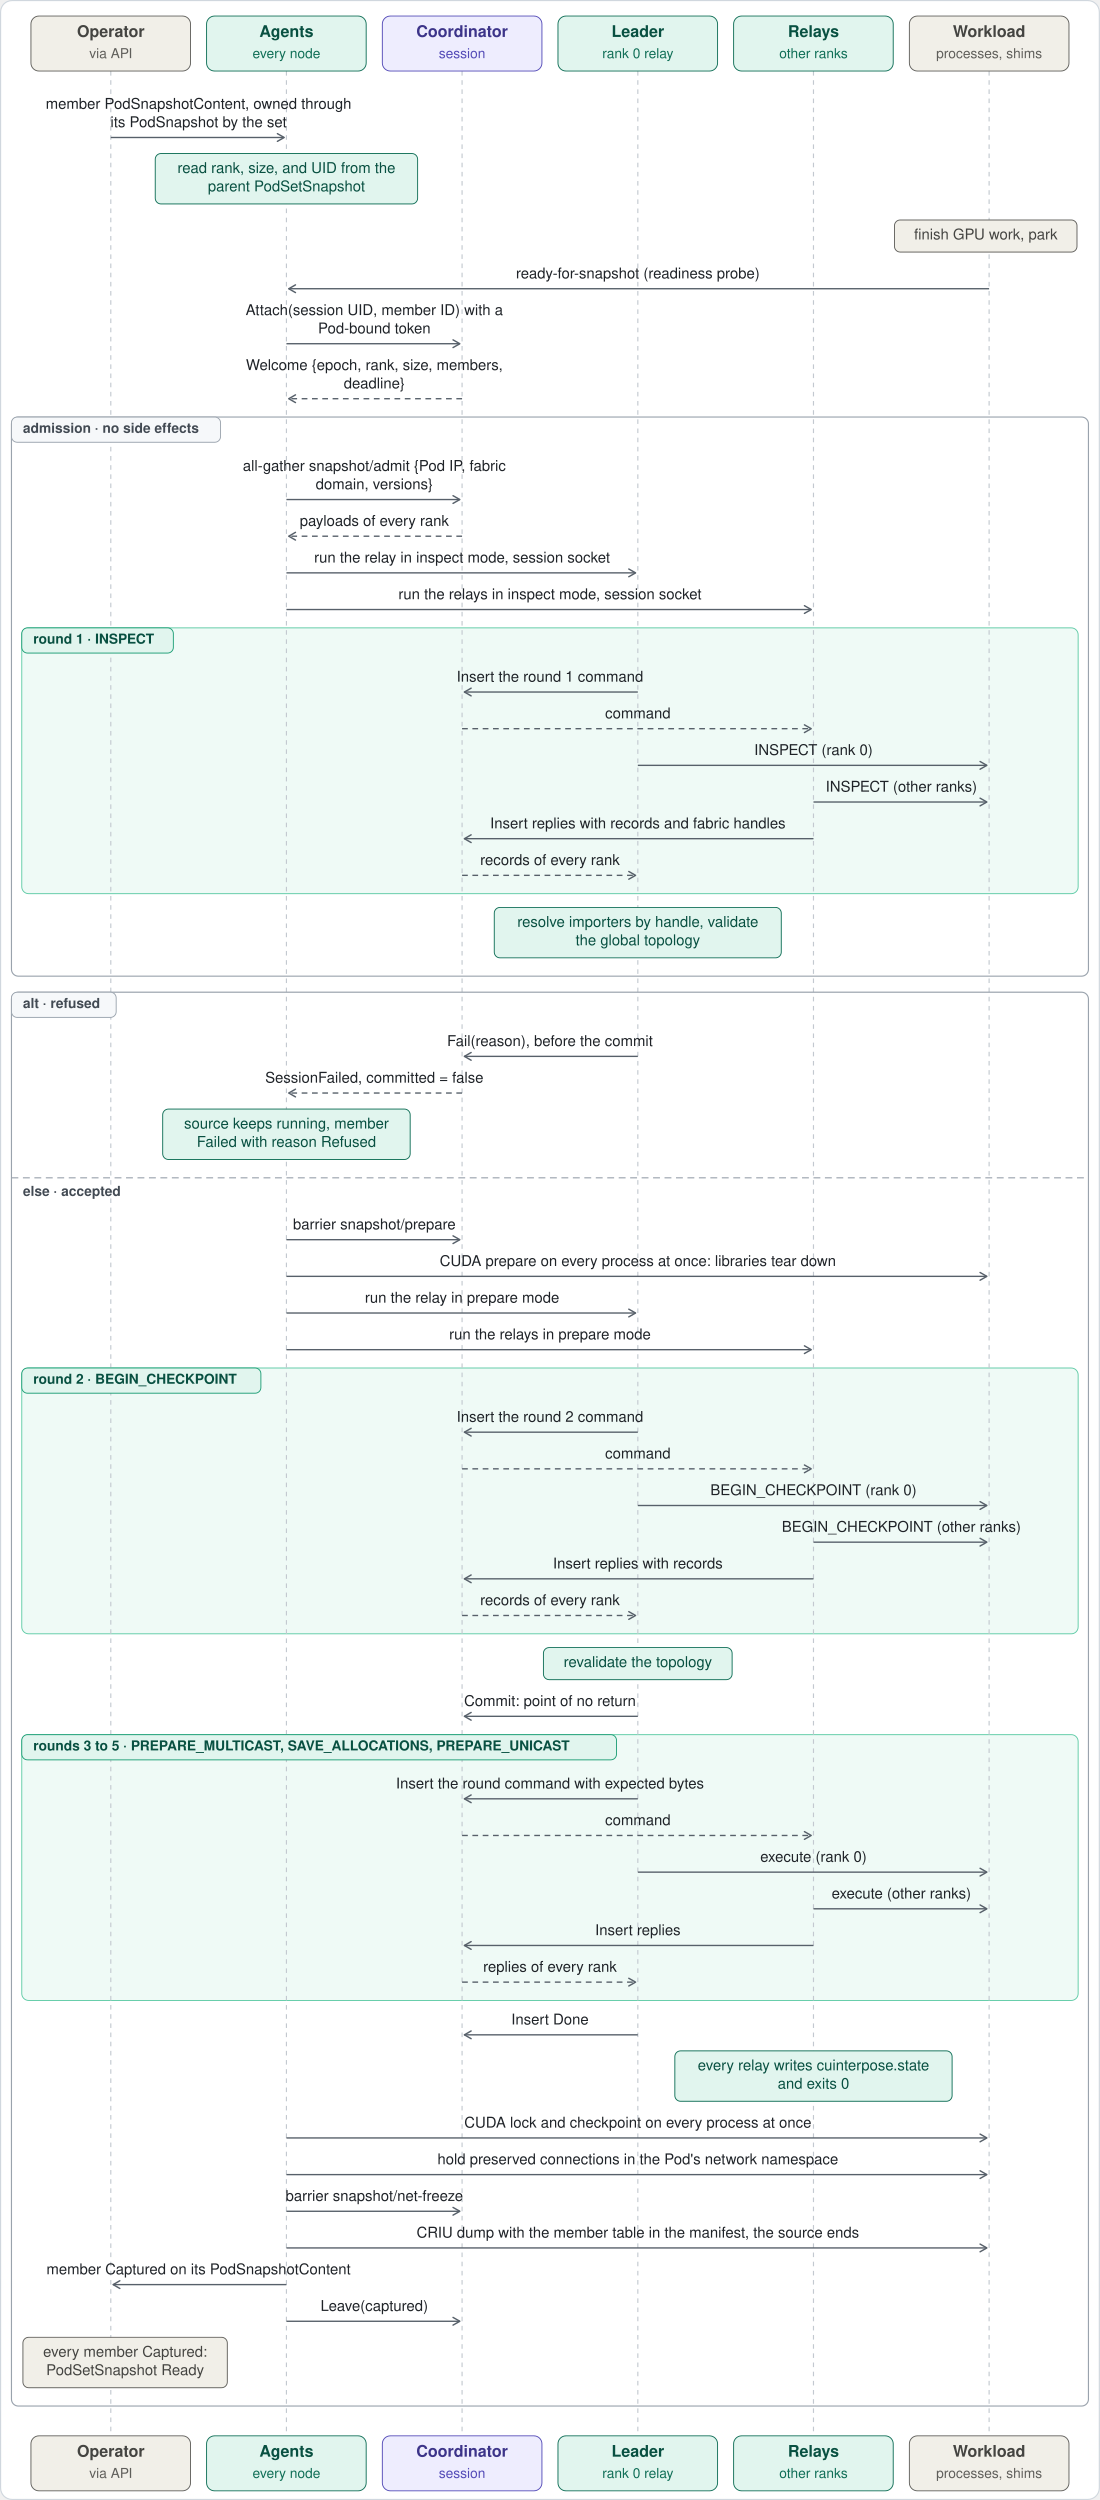
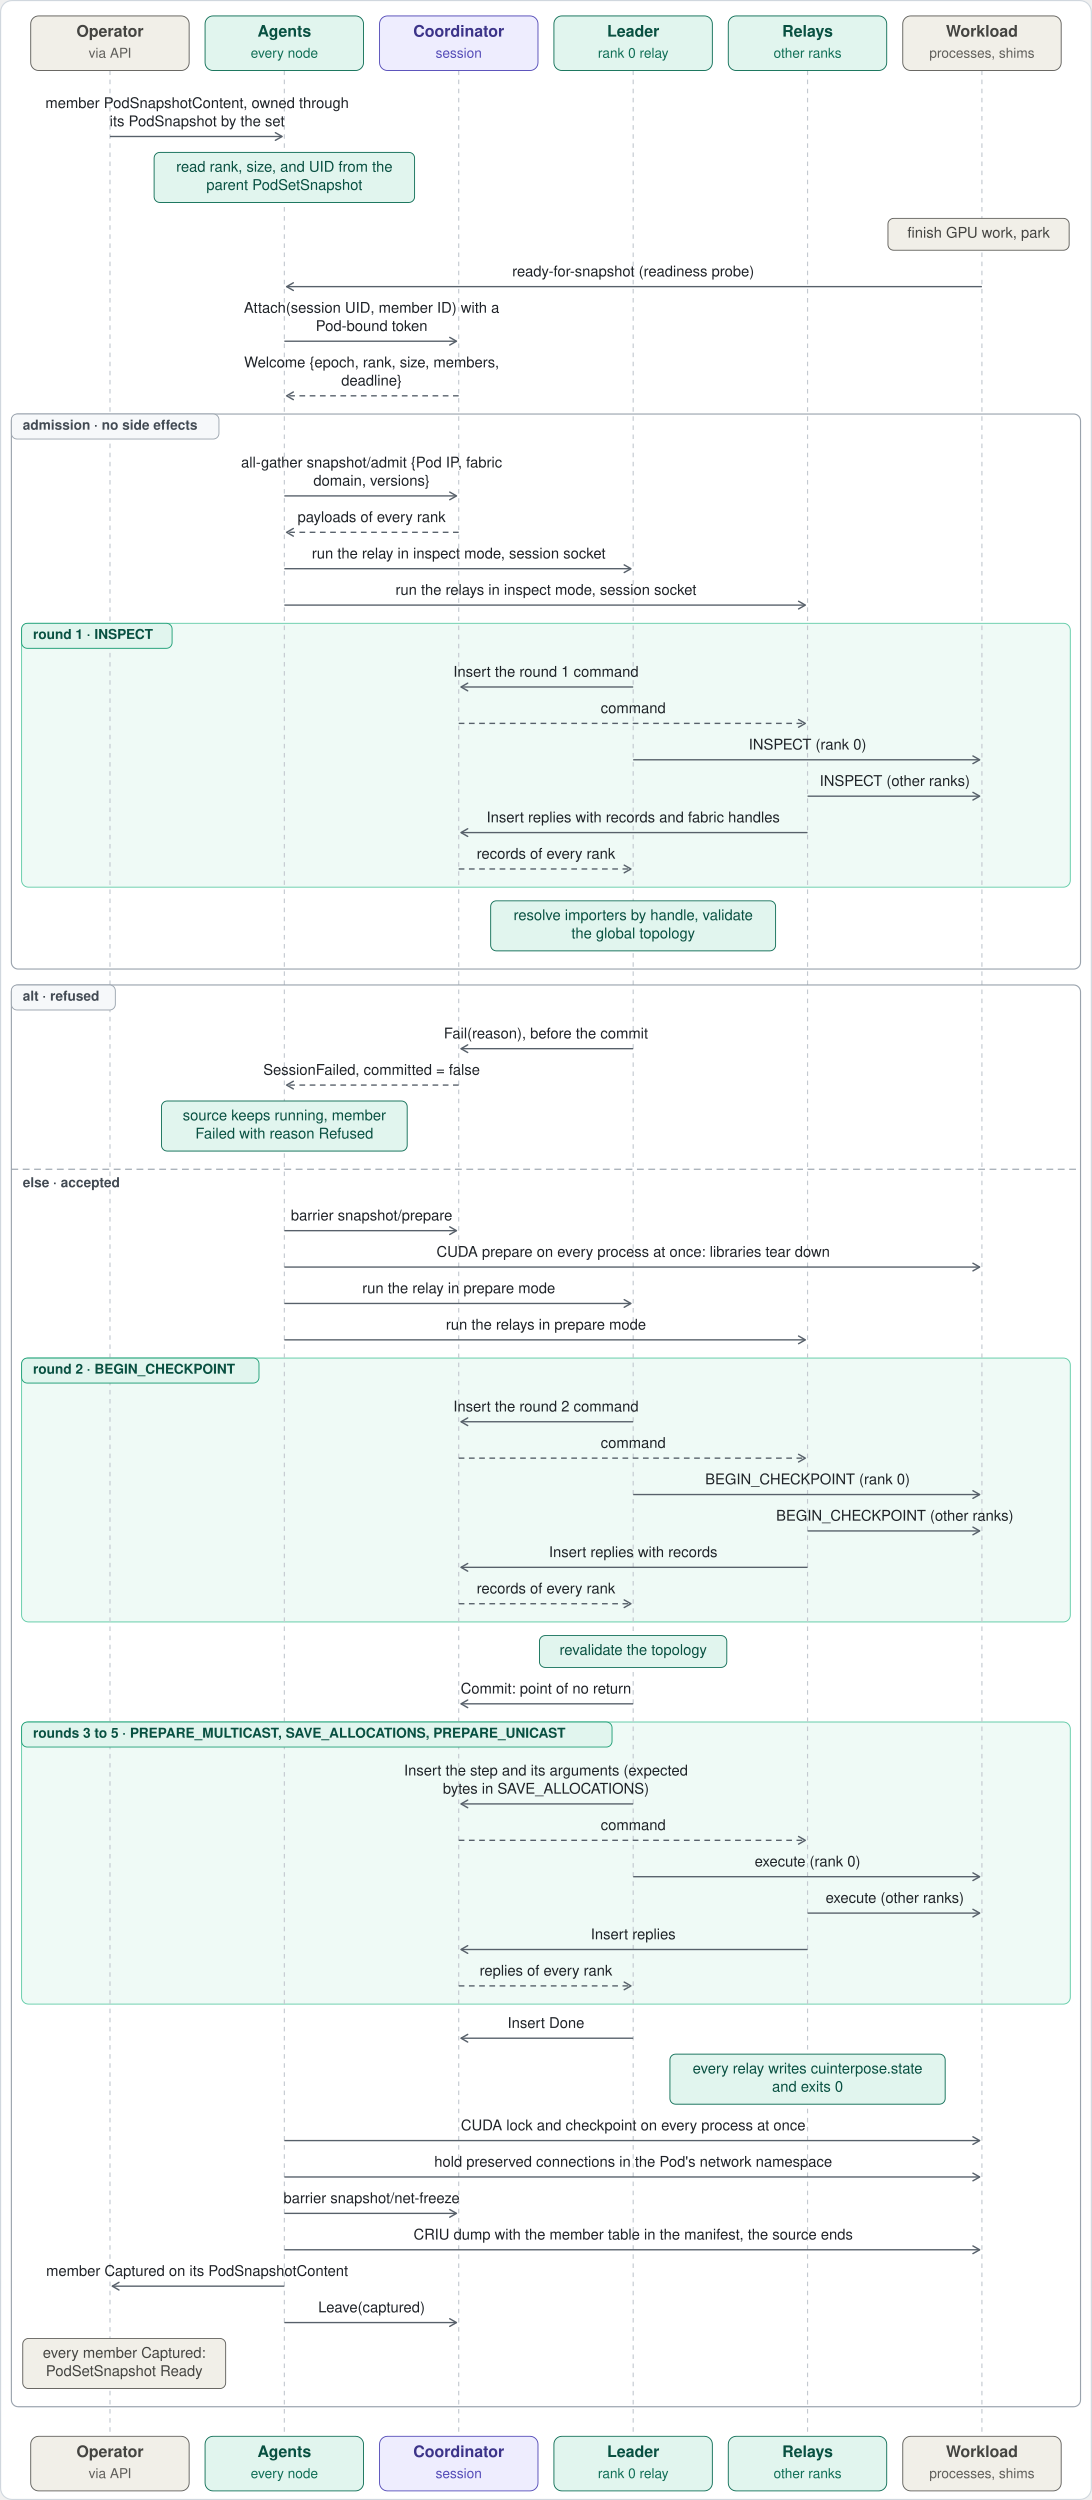
- <svg xmlns="http://www.w3.org/2000/svg" width="960" height="2182" viewBox="0 0 960 2182" role="img" aria-labelledby="title desc">
+ <svg xmlns="http://www.w3.org/2000/svg" width="960" height="2198" viewBox="0 0 960 2198" role="img" aria-labelledby="title desc">
  <style>
text{font-family:Helvetica,Arial,"Liberation Sans",sans-serif}
.bg{fill:#ffffff;stroke:#d0d7de}
.tx{fill:#1f2328}.tm{fill:#59636e}
.life{stroke:#c3c9d0}.arw{stroke:#57606a}.arwp{stroke:#7F77DD}
.ahp{stroke:#57606a;fill:none}.ahpp{stroke:#7F77DD;fill:none}
.frm{stroke:#9aa3ad;fill:none}.tag{fill:#f6f8fa;stroke:#9aa3ad}.tagt{fill:#424a53}
.note{fill:#f6f8fa;stroke:#c3c9d0}.notet{fill:#424a53}
.rnd{fill:#E1F5EE;fill-opacity:.55;stroke:#5DCAA5}.rndtag{fill:#E1F5EE;stroke:#1D9E75}.rndt{fill:#085041}
.cont{fill:none;stroke:#9aa3ad}.neutral{fill:#f6f8fa;stroke:#9aa3ad}
.k-p{fill:#EEEDFE;stroke:#534AB7}.k-p-t{fill:#3C3489}.k-p-s{fill:#534AB7}
.k-t{fill:#E1F5EE;stroke:#0F6E56}.k-t-t{fill:#085041}.k-t-s{fill:#0F6E56}
.k-g{fill:#F1EFE8;stroke:#5F5E5A}.k-g-t{fill:#444441}.k-g-s{fill:#5F5E5A}
.k-a{fill:#FAEEDA;stroke:#854F0B}.k-a-t{fill:#633806}.k-a-s{fill:#854F0B}
.k-r{fill:#FCEBEB;stroke:#A32D2D}.k-r-t{fill:#791F1F}.k-r-s{fill:#A32D2D}
.dot{fill:#1f2328}
@media (prefers-color-scheme: dark){
.bg{fill:#0d1117;stroke:#30363d}
.tx{fill:#e6edf3}.tm{fill:#9198a1}
.life{stroke:#3d444d}.arw{stroke:#9198a1}.ahp{stroke:#9198a1}
.frm{stroke:#57606a}.tag{fill:#151b23;stroke:#57606a}.tagt{fill:#d1d7e0}
.note{fill:#151b23;stroke:#3d444d}.notet{fill:#d1d7e0}
.rnd{fill:#085041;fill-opacity:.35;stroke:#1D9E75}.rndtag{fill:#085041;stroke:#5DCAA5}.rndt{fill:#E1F5EE}
.cont{stroke:#57606a}.neutral{fill:#151b23;stroke:#57606a}
.k-p{fill:#3C3489;stroke:#AFA9EC}.k-p-t{fill:#EEEDFE}.k-p-s{fill:#CECBF6}
.k-t{fill:#085041;stroke:#5DCAA5}.k-t-t{fill:#E1F5EE}.k-t-s{fill:#9FE1CB}
.k-g{fill:#444441;stroke:#B4B2A9}.k-g-t{fill:#F1EFE8}.k-g-s{fill:#D3D1C7}
.k-a{fill:#633806;stroke:#EF9F27}.k-a-t{fill:#FAEEDA}.k-a-s{fill:#FAC775}
.k-r{fill:#791F1F;stroke:#F09595}.k-r-t{fill:#FCEBEB}.k-r-s{fill:#F7C1C1}
.dot{fill:#e6edf3}
}
</style>
  <defs>
    <marker id="ah" viewBox="0 0 10 10" refX="8.5" refY="5" markerWidth="7" markerHeight="7" orient="auto-start-reverse">
      <path class="ahp" d="M1.5 1L8.5 5L1.5 9" stroke-width="1.5" stroke-linecap="round" stroke-linejoin="round" />
    </marker>
    <marker id="ahP" viewBox="0 0 10 10" refX="8.5" refY="5" markerWidth="7" markerHeight="7" orient="auto-start-reverse">
      <path class="ahpp" d="M1.5 1L8.5 5L1.5 9" stroke-width="1.5" stroke-linecap="round" stroke-linejoin="round" />
    </marker>
  </defs>
-   <rect class="bg" x="0.5" y="0.5" width="959" height="2181" rx="10" />
+   <rect class="bg" x="0.5" y="0.5" width="959" height="2197" rx="10" />
  <rect class="rnd" x="19" y="548.0" width="922" height="232.0" rx="6" stroke-width="0.8" />
  <rect class="rnd" x="19" y="1194.0" width="922" height="232.0" rx="6" stroke-width="0.8" />
-   <rect class="rnd" x="19" y="1514.0" width="922" height="232.0" rx="6" stroke-width="0.8" />
-   <line class="life" x1="96.7" y1="62.0" x2="96.7" y2="2122.0" stroke-width="1" stroke-dasharray="4 4" />
-   <line class="life" x1="250.0" y1="62.0" x2="250.0" y2="2122.0" stroke-width="1" stroke-dasharray="4 4" />
-   <line class="life" x1="403.3" y1="62.0" x2="403.3" y2="2122.0" stroke-width="1" stroke-dasharray="4 4" />
-   <line class="life" x1="556.7" y1="62.0" x2="556.7" y2="2122.0" stroke-width="1" stroke-dasharray="4 4" />
-   <line class="life" x1="710.0" y1="62.0" x2="710.0" y2="2122.0" stroke-width="1" stroke-dasharray="4 4" />
-   <line class="life" x1="863.3" y1="62.0" x2="863.3" y2="2122.0" stroke-width="1" stroke-dasharray="4 4" />
+   <rect class="rnd" x="19" y="1514.0" width="922" height="248.0" rx="6" stroke-width="0.8" />
+   <line class="life" x1="96.7" y1="62.0" x2="96.7" y2="2138.0" stroke-width="1" stroke-dasharray="4 4" />
+   <line class="life" x1="250.0" y1="62.0" x2="250.0" y2="2138.0" stroke-width="1" stroke-dasharray="4 4" />
+   <line class="life" x1="403.3" y1="62.0" x2="403.3" y2="2138.0" stroke-width="1" stroke-dasharray="4 4" />
+   <line class="life" x1="556.7" y1="62.0" x2="556.7" y2="2138.0" stroke-width="1" stroke-dasharray="4 4" />
+   <line class="life" x1="710.0" y1="62.0" x2="710.0" y2="2138.0" stroke-width="1" stroke-dasharray="4 4" />
+   <line class="life" x1="863.3" y1="62.0" x2="863.3" y2="2138.0" stroke-width="1" stroke-dasharray="4 4" />
  <rect class="rndtag" x="19" y="548.0" width="132.3" height="22" rx="5" stroke-width="0.8" />
  <text x="29.0" y="559.0" class="rndt" font-size="12" font-weight="700" text-anchor="start" dominant-baseline="central">round 1 · INSPECT</text>
  <rect class="frm" x="10" y="364.0" width="940" height="488.0" rx="6" stroke-width="1" />
  <rect class="tag" x="10" y="364.0" width="182.5" height="22" rx="5" stroke-width="0.8" />
  <text x="20.0" y="375.0" class="tagt" font-size="12" font-weight="700" text-anchor="start" dominant-baseline="central">admission · no side effects</text>
  <rect class="rndtag" x="19" y="1194.0" width="208.7" height="22" rx="5" stroke-width="0.8" />
  <text x="29.0" y="1205.0" class="rndt" font-size="12" font-weight="700" text-anchor="start" dominant-baseline="central">round 2 · BEGIN_CHECKPOINT</text>
  <rect class="rndtag" x="19" y="1514.0" width="519.1" height="22" rx="5" stroke-width="0.8" />
  <text x="29.0" y="1525.0" class="rndt" font-size="12" font-weight="700" text-anchor="start" dominant-baseline="central">rounds 3 to 5 · PREPARE_MULTICAST, SAVE_ALLOCATIONS, PREPARE_UNICAST</text>
-   <rect class="frm" x="10" y="866.0" width="940" height="1234.0" rx="6" stroke-width="1" />
+   <rect class="frm" x="10" y="866.0" width="940" height="1250.0" rx="6" stroke-width="1" />
  <rect class="tag" x="10" y="866.0" width="91.4" height="22" rx="5" stroke-width="0.8" />
  <text x="20.0" y="877.0" class="tagt" font-size="12" font-weight="700" text-anchor="start" dominant-baseline="central">alt · refused</text>
  <line class="frm" x1="10.0" y1="1028.0" x2="950.0" y2="1028.0" stroke-width="1" stroke-dasharray="6 4" />
  <text x="20.0" y="1041.0" class="tagt" font-size="12" font-weight="700" text-anchor="start" dominant-baseline="central">else · accepted</text>
  <text x="173.3" y="92.0" class="tx" font-size="13" font-weight="400" text-anchor="middle" dominant-baseline="central">member PodSnapshotContent, owned through</text>
  <text x="173.3" y="108.0" class="tx" font-size="13" font-weight="400" text-anchor="middle" dominant-baseline="central">its PodSnapshot by the set</text>
  <line class="arw" x1="96.7" y1="120.0" x2="248.0" y2="120.0" stroke-width="1.2" marker-end="url(#ah)" />
  <rect class="k-t" x="135.5" y="134.0" width="229.0" height="44" rx="5" stroke-width="0.8" />
  <text x="250.0" y="148.0" class="k-t-t" font-size="13" font-weight="400" text-anchor="middle" dominant-baseline="central">read rank, size, and UID from the</text>
  <text x="250.0" y="164.0" class="k-t-t" font-size="13" font-weight="400" text-anchor="middle" dominant-baseline="central">parent PodSetSnapshot</text>
  <rect class="k-g" x="780.7" y="192.0" width="159.3" height="28" rx="5" stroke-width="0.8" />
  <text x="860.4" y="206.0" class="k-g-t" font-size="13" font-weight="400" text-anchor="middle" dominant-baseline="central">finish GPU work, park</text>
  <text x="556.7" y="240.0" class="tx" font-size="13" font-weight="400" text-anchor="middle" dominant-baseline="central">ready-for-snapshot (readiness probe)</text>
  <line class="arw" x1="863.3" y1="252.0" x2="252.0" y2="252.0" stroke-width="1.2" marker-end="url(#ah)" />
  <text x="326.7" y="272.0" class="tx" font-size="13" font-weight="400" text-anchor="middle" dominant-baseline="central">Attach(session UID, member ID) with a</text>
  <text x="326.7" y="288.0" class="tx" font-size="13" font-weight="400" text-anchor="middle" dominant-baseline="central">Pod-bound token</text>
  <line class="arw" x1="250.0" y1="300.0" x2="401.3" y2="300.0" stroke-width="1.2" marker-end="url(#ah)" />
  <text x="326.7" y="320.0" class="tx" font-size="13" font-weight="400" text-anchor="middle" dominant-baseline="central">Welcome {epoch, rank, size, members,</text>
  <text x="326.7" y="336.0" class="tx" font-size="13" font-weight="400" text-anchor="middle" dominant-baseline="central">deadline}</text>
  <line class="arw" x1="403.3" y1="348.0" x2="252.0" y2="348.0" stroke-width="1.2" stroke-dasharray="5 4" marker-end="url(#ah)" />
  <text x="326.7" y="408.0" class="tx" font-size="13" font-weight="400" text-anchor="middle" dominant-baseline="central">all-gather snapshot/admit {Pod IP, fabric</text>
  <text x="326.7" y="424.0" class="tx" font-size="13" font-weight="400" text-anchor="middle" dominant-baseline="central">domain, versions}</text>
  <line class="arw" x1="250.0" y1="436.0" x2="401.3" y2="436.0" stroke-width="1.2" marker-end="url(#ah)" />
  <text x="326.7" y="456.0" class="tx" font-size="13" font-weight="400" text-anchor="middle" dominant-baseline="central">payloads of every rank</text>
  <line class="arw" x1="403.3" y1="468.0" x2="252.0" y2="468.0" stroke-width="1.2" stroke-dasharray="5 4" marker-end="url(#ah)" />
  <text x="403.3" y="488.0" class="tx" font-size="13" font-weight="400" text-anchor="middle" dominant-baseline="central">run the relay in inspect mode, session socket</text>
  <line class="arw" x1="250.0" y1="500.0" x2="554.7" y2="500.0" stroke-width="1.2" marker-end="url(#ah)" />
  <text x="480.0" y="520.0" class="tx" font-size="13" font-weight="400" text-anchor="middle" dominant-baseline="central">run the relays in inspect mode, session socket</text>
  <line class="arw" x1="250.0" y1="532.0" x2="708.0" y2="532.0" stroke-width="1.2" marker-end="url(#ah)" />
  <text x="480.0" y="592.0" class="tx" font-size="13" font-weight="400" text-anchor="middle" dominant-baseline="central">Insert the round 1 command</text>
  <line class="arw" x1="556.7" y1="604.0" x2="405.3" y2="604.0" stroke-width="1.2" marker-end="url(#ah)" />
  <text x="556.7" y="624.0" class="tx" font-size="13" font-weight="400" text-anchor="middle" dominant-baseline="central">command</text>
  <line class="arw" x1="403.3" y1="636.0" x2="708.0" y2="636.0" stroke-width="1.2" stroke-dasharray="5 4" marker-end="url(#ah)" />
  <text x="710.0" y="656.0" class="tx" font-size="13" font-weight="400" text-anchor="middle" dominant-baseline="central">INSPECT (rank 0)</text>
  <line class="arw" x1="556.7" y1="668.0" x2="861.3" y2="668.0" stroke-width="1.2" marker-end="url(#ah)" />
  <text x="786.7" y="688.0" class="tx" font-size="13" font-weight="400" text-anchor="middle" dominant-baseline="central">INSPECT (other ranks)</text>
  <line class="arw" x1="710.0" y1="700.0" x2="861.3" y2="700.0" stroke-width="1.2" marker-end="url(#ah)" />
  <text x="556.7" y="720.0" class="tx" font-size="13" font-weight="400" text-anchor="middle" dominant-baseline="central">Insert replies with records and fabric handles</text>
  <line class="arw" x1="710.0" y1="732.0" x2="405.3" y2="732.0" stroke-width="1.2" marker-end="url(#ah)" />
  <text x="480.0" y="752.0" class="tx" font-size="13" font-weight="400" text-anchor="middle" dominant-baseline="central">records of every rank</text>
  <line class="arw" x1="403.3" y1="764.0" x2="554.7" y2="764.0" stroke-width="1.2" stroke-dasharray="5 4" marker-end="url(#ah)" />
  <rect class="k-t" x="431.4" y="792.0" width="250.5" height="44" rx="5" stroke-width="0.8" />
  <text x="556.7" y="806.0" class="k-t-t" font-size="13" font-weight="400" text-anchor="middle" dominant-baseline="central">resolve importers by handle, validate</text>
  <text x="556.7" y="822.0" class="k-t-t" font-size="13" font-weight="400" text-anchor="middle" dominant-baseline="central">the global topology</text>
  <text x="480.0" y="910.0" class="tx" font-size="13" font-weight="400" text-anchor="middle" dominant-baseline="central">Fail(reason), before the commit</text>
  <line class="arw" x1="556.7" y1="922.0" x2="405.3" y2="922.0" stroke-width="1.2" marker-end="url(#ah)" />
  <text x="326.7" y="942.0" class="tx" font-size="13" font-weight="400" text-anchor="middle" dominant-baseline="central">SessionFailed, committed = false</text>
  <line class="arw" x1="403.3" y1="954.0" x2="252.0" y2="954.0" stroke-width="1.2" stroke-dasharray="5 4" marker-end="url(#ah)" />
  <rect class="k-t" x="142.0" y="968.0" width="216.0" height="44" rx="5" stroke-width="0.8" />
  <text x="250.0" y="982.0" class="k-t-t" font-size="13" font-weight="400" text-anchor="middle" dominant-baseline="central">source keeps running, member</text>
  <text x="250.0" y="998.0" class="k-t-t" font-size="13" font-weight="400" text-anchor="middle" dominant-baseline="central">Failed with reason Refused</text>
  <text x="326.7" y="1070.0" class="tx" font-size="13" font-weight="400" text-anchor="middle" dominant-baseline="central">barrier snapshot/prepare</text>
  <line class="arw" x1="250.0" y1="1082.0" x2="401.3" y2="1082.0" stroke-width="1.2" marker-end="url(#ah)" />
  <text x="556.7" y="1102.0" class="tx" font-size="13" font-weight="400" text-anchor="middle" dominant-baseline="central">CUDA prepare on every process at once: libraries tear down</text>
  <line class="arw" x1="250.0" y1="1114.0" x2="861.3" y2="1114.0" stroke-width="1.2" marker-end="url(#ah)" />
  <text x="403.3" y="1134.0" class="tx" font-size="13" font-weight="400" text-anchor="middle" dominant-baseline="central">run the relay in prepare mode</text>
  <line class="arw" x1="250.0" y1="1146.0" x2="554.7" y2="1146.0" stroke-width="1.2" marker-end="url(#ah)" />
  <text x="480.0" y="1166.0" class="tx" font-size="13" font-weight="400" text-anchor="middle" dominant-baseline="central">run the relays in prepare mode</text>
  <line class="arw" x1="250.0" y1="1178.0" x2="708.0" y2="1178.0" stroke-width="1.2" marker-end="url(#ah)" />
  <text x="480.0" y="1238.0" class="tx" font-size="13" font-weight="400" text-anchor="middle" dominant-baseline="central">Insert the round 2 command</text>
  <line class="arw" x1="556.7" y1="1250.0" x2="405.3" y2="1250.0" stroke-width="1.2" marker-end="url(#ah)" />
  <text x="556.7" y="1270.0" class="tx" font-size="13" font-weight="400" text-anchor="middle" dominant-baseline="central">command</text>
  <line class="arw" x1="403.3" y1="1282.0" x2="708.0" y2="1282.0" stroke-width="1.2" stroke-dasharray="5 4" marker-end="url(#ah)" />
  <text x="710.0" y="1302.0" class="tx" font-size="13" font-weight="400" text-anchor="middle" dominant-baseline="central">BEGIN_CHECKPOINT (rank 0)</text>
  <line class="arw" x1="556.7" y1="1314.0" x2="861.3" y2="1314.0" stroke-width="1.2" marker-end="url(#ah)" />
  <text x="786.7" y="1334.0" class="tx" font-size="13" font-weight="400" text-anchor="middle" dominant-baseline="central">BEGIN_CHECKPOINT (other ranks)</text>
  <line class="arw" x1="710.0" y1="1346.0" x2="861.3" y2="1346.0" stroke-width="1.2" marker-end="url(#ah)" />
  <text x="556.7" y="1366.0" class="tx" font-size="13" font-weight="400" text-anchor="middle" dominant-baseline="central">Insert replies with records</text>
  <line class="arw" x1="710.0" y1="1378.0" x2="405.3" y2="1378.0" stroke-width="1.2" marker-end="url(#ah)" />
  <text x="480.0" y="1398.0" class="tx" font-size="13" font-weight="400" text-anchor="middle" dominant-baseline="central">records of every rank</text>
  <line class="arw" x1="403.3" y1="1410.0" x2="554.7" y2="1410.0" stroke-width="1.2" stroke-dasharray="5 4" marker-end="url(#ah)" />
  <rect class="k-t" x="474.3" y="1438.0" width="164.7" height="28" rx="5" stroke-width="0.8" />
  <text x="556.7" y="1452.0" class="k-t-t" font-size="13" font-weight="400" text-anchor="middle" dominant-baseline="central">revalidate the topology</text>
  <text x="480.0" y="1486.0" class="tx" font-size="13" font-weight="400" text-anchor="middle" dominant-baseline="central">Commit: point of no return</text>
  <line class="arw" x1="556.7" y1="1498.0" x2="405.3" y2="1498.0" stroke-width="1.2" marker-end="url(#ah)" />
-   <text x="480.0" y="1558.0" class="tx" font-size="13" font-weight="400" text-anchor="middle" dominant-baseline="central">Insert the round command with expected bytes</text>
-   <line class="arw" x1="556.7" y1="1570.0" x2="405.3" y2="1570.0" stroke-width="1.2" marker-end="url(#ah)" />
-   <text x="556.7" y="1590.0" class="tx" font-size="13" font-weight="400" text-anchor="middle" dominant-baseline="central">command</text>
-   <line class="arw" x1="403.3" y1="1602.0" x2="708.0" y2="1602.0" stroke-width="1.2" stroke-dasharray="5 4" marker-end="url(#ah)" />
-   <text x="710.0" y="1622.0" class="tx" font-size="13" font-weight="400" text-anchor="middle" dominant-baseline="central">execute (rank 0)</text>
-   <line class="arw" x1="556.7" y1="1634.0" x2="861.3" y2="1634.0" stroke-width="1.2" marker-end="url(#ah)" />
-   <text x="786.7" y="1654.0" class="tx" font-size="13" font-weight="400" text-anchor="middle" dominant-baseline="central">execute (other ranks)</text>
-   <line class="arw" x1="710.0" y1="1666.0" x2="861.3" y2="1666.0" stroke-width="1.2" marker-end="url(#ah)" />
-   <text x="556.7" y="1686.0" class="tx" font-size="13" font-weight="400" text-anchor="middle" dominant-baseline="central">Insert replies</text>
-   <line class="arw" x1="710.0" y1="1698.0" x2="405.3" y2="1698.0" stroke-width="1.2" marker-end="url(#ah)" />
-   <text x="480.0" y="1718.0" class="tx" font-size="13" font-weight="400" text-anchor="middle" dominant-baseline="central">replies of every rank</text>
-   <line class="arw" x1="403.3" y1="1730.0" x2="554.7" y2="1730.0" stroke-width="1.2" stroke-dasharray="5 4" marker-end="url(#ah)" />
-   <text x="480.0" y="1764.0" class="tx" font-size="13" font-weight="400" text-anchor="middle" dominant-baseline="central">Insert Done</text>
-   <line class="arw" x1="556.7" y1="1776.0" x2="405.3" y2="1776.0" stroke-width="1.2" marker-end="url(#ah)" />
-   <rect class="k-t" x="589.0" y="1790.0" width="242.0" height="44" rx="5" stroke-width="0.8" />
-   <text x="710.0" y="1804.0" class="k-t-t" font-size="13" font-weight="400" text-anchor="middle" dominant-baseline="central">every relay writes cuinterpose.state</text>
-   <text x="710.0" y="1820.0" class="k-t-t" font-size="13" font-weight="400" text-anchor="middle" dominant-baseline="central">and exits 0</text>
-   <text x="556.7" y="1854.0" class="tx" font-size="13" font-weight="400" text-anchor="middle" dominant-baseline="central">CUDA lock and checkpoint on every process at once</text>
-   <line class="arw" x1="250.0" y1="1866.0" x2="861.3" y2="1866.0" stroke-width="1.2" marker-end="url(#ah)" />
-   <text x="556.7" y="1886.0" class="tx" font-size="13" font-weight="400" text-anchor="middle" dominant-baseline="central">hold preserved connections in the Pod's network namespace</text>
-   <line class="arw" x1="250.0" y1="1898.0" x2="861.3" y2="1898.0" stroke-width="1.2" marker-end="url(#ah)" />
-   <text x="326.7" y="1918.0" class="tx" font-size="13" font-weight="400" text-anchor="middle" dominant-baseline="central">barrier snapshot/net-freeze</text>
-   <line class="arw" x1="250.0" y1="1930.0" x2="401.3" y2="1930.0" stroke-width="1.2" marker-end="url(#ah)" />
-   <text x="556.7" y="1950.0" class="tx" font-size="13" font-weight="400" text-anchor="middle" dominant-baseline="central">CRIU dump with the member table in the manifest, the source ends</text>
-   <line class="arw" x1="250.0" y1="1962.0" x2="861.3" y2="1962.0" stroke-width="1.2" marker-end="url(#ah)" />
-   <text x="173.3" y="1982.0" class="tx" font-size="13" font-weight="400" text-anchor="middle" dominant-baseline="central">member Captured on its PodSnapshotContent</text>
-   <line class="arw" x1="250.0" y1="1994.0" x2="98.7" y2="1994.0" stroke-width="1.2" marker-end="url(#ah)" />
-   <text x="326.7" y="2014.0" class="tx" font-size="13" font-weight="400" text-anchor="middle" dominant-baseline="central">Leave(captured)</text>
-   <line class="arw" x1="250.0" y1="2026.0" x2="401.3" y2="2026.0" stroke-width="1.2" marker-end="url(#ah)" />
-   <rect class="k-g" x="20.0" y="2040.0" width="178.4" height="44" rx="5" stroke-width="0.8" />
-   <text x="109.2" y="2054.0" class="k-g-t" font-size="13" font-weight="400" text-anchor="middle" dominant-baseline="central">every member Captured:</text>
-   <text x="109.2" y="2070.0" class="k-g-t" font-size="13" font-weight="400" text-anchor="middle" dominant-baseline="central">PodSetSnapshot Ready</text>
+   <text x="480.0" y="1558.0" class="tx" font-size="13" font-weight="400" text-anchor="middle" dominant-baseline="central">Insert the step and its arguments (expected</text>
+   <text x="480.0" y="1574.0" class="tx" font-size="13" font-weight="400" text-anchor="middle" dominant-baseline="central">bytes in SAVE_ALLOCATIONS)</text>
+   <line class="arw" x1="556.7" y1="1586.0" x2="405.3" y2="1586.0" stroke-width="1.2" marker-end="url(#ah)" />
+   <text x="556.7" y="1606.0" class="tx" font-size="13" font-weight="400" text-anchor="middle" dominant-baseline="central">command</text>
+   <line class="arw" x1="403.3" y1="1618.0" x2="708.0" y2="1618.0" stroke-width="1.2" stroke-dasharray="5 4" marker-end="url(#ah)" />
+   <text x="710.0" y="1638.0" class="tx" font-size="13" font-weight="400" text-anchor="middle" dominant-baseline="central">execute (rank 0)</text>
+   <line class="arw" x1="556.7" y1="1650.0" x2="861.3" y2="1650.0" stroke-width="1.2" marker-end="url(#ah)" />
+   <text x="786.7" y="1670.0" class="tx" font-size="13" font-weight="400" text-anchor="middle" dominant-baseline="central">execute (other ranks)</text>
+   <line class="arw" x1="710.0" y1="1682.0" x2="861.3" y2="1682.0" stroke-width="1.2" marker-end="url(#ah)" />
+   <text x="556.7" y="1702.0" class="tx" font-size="13" font-weight="400" text-anchor="middle" dominant-baseline="central">Insert replies</text>
+   <line class="arw" x1="710.0" y1="1714.0" x2="405.3" y2="1714.0" stroke-width="1.2" marker-end="url(#ah)" />
+   <text x="480.0" y="1734.0" class="tx" font-size="13" font-weight="400" text-anchor="middle" dominant-baseline="central">replies of every rank</text>
+   <line class="arw" x1="403.3" y1="1746.0" x2="554.7" y2="1746.0" stroke-width="1.2" stroke-dasharray="5 4" marker-end="url(#ah)" />
+   <text x="480.0" y="1780.0" class="tx" font-size="13" font-weight="400" text-anchor="middle" dominant-baseline="central">Insert Done</text>
+   <line class="arw" x1="556.7" y1="1792.0" x2="405.3" y2="1792.0" stroke-width="1.2" marker-end="url(#ah)" />
+   <rect class="k-t" x="589.0" y="1806.0" width="242.0" height="44" rx="5" stroke-width="0.8" />
+   <text x="710.0" y="1820.0" class="k-t-t" font-size="13" font-weight="400" text-anchor="middle" dominant-baseline="central">every relay writes cuinterpose.state</text>
+   <text x="710.0" y="1836.0" class="k-t-t" font-size="13" font-weight="400" text-anchor="middle" dominant-baseline="central">and exits 0</text>
+   <text x="556.7" y="1870.0" class="tx" font-size="13" font-weight="400" text-anchor="middle" dominant-baseline="central">CUDA lock and checkpoint on every process at once</text>
+   <line class="arw" x1="250.0" y1="1882.0" x2="861.3" y2="1882.0" stroke-width="1.2" marker-end="url(#ah)" />
+   <text x="556.7" y="1902.0" class="tx" font-size="13" font-weight="400" text-anchor="middle" dominant-baseline="central">hold preserved connections in the Pod's network namespace</text>
+   <line class="arw" x1="250.0" y1="1914.0" x2="861.3" y2="1914.0" stroke-width="1.2" marker-end="url(#ah)" />
+   <text x="326.7" y="1934.0" class="tx" font-size="13" font-weight="400" text-anchor="middle" dominant-baseline="central">barrier snapshot/net-freeze</text>
+   <line class="arw" x1="250.0" y1="1946.0" x2="401.3" y2="1946.0" stroke-width="1.2" marker-end="url(#ah)" />
+   <text x="556.7" y="1966.0" class="tx" font-size="13" font-weight="400" text-anchor="middle" dominant-baseline="central">CRIU dump with the member table in the manifest, the source ends</text>
+   <line class="arw" x1="250.0" y1="1978.0" x2="861.3" y2="1978.0" stroke-width="1.2" marker-end="url(#ah)" />
+   <text x="173.3" y="1998.0" class="tx" font-size="13" font-weight="400" text-anchor="middle" dominant-baseline="central">member Captured on its PodSnapshotContent</text>
+   <line class="arw" x1="250.0" y1="2010.0" x2="98.7" y2="2010.0" stroke-width="1.2" marker-end="url(#ah)" />
+   <text x="326.7" y="2030.0" class="tx" font-size="13" font-weight="400" text-anchor="middle" dominant-baseline="central">Leave(captured)</text>
+   <line class="arw" x1="250.0" y1="2042.0" x2="401.3" y2="2042.0" stroke-width="1.2" marker-end="url(#ah)" />
+   <rect class="k-g" x="20.0" y="2056.0" width="178.4" height="44" rx="5" stroke-width="0.8" />
+   <text x="109.2" y="2070.0" class="k-g-t" font-size="13" font-weight="400" text-anchor="middle" dominant-baseline="central">every member Captured:</text>
+   <text x="109.2" y="2086.0" class="k-g-t" font-size="13" font-weight="400" text-anchor="middle" dominant-baseline="central">PodSetSnapshot Ready</text>
  <rect class="k-g" x="27.0" y="14.0" width="139.3" height="48.0" rx="7" stroke-width="0.8" />
  <text x="96.7" y="29.0" class="k-g-t" font-size="14" font-weight="700" text-anchor="middle" dominant-baseline="central">Operator</text>
  <text x="96.7" y="48.0" class="k-g-s" font-size="12" font-weight="400" text-anchor="middle" dominant-baseline="central">via API</text>
-   <rect class="k-g" x="27.0" y="2126.0" width="139.3" height="48.0" rx="7" stroke-width="0.8" />
-   <text x="96.7" y="2141.0" class="k-g-t" font-size="14" font-weight="700" text-anchor="middle" dominant-baseline="central">Operator</text>
-   <text x="96.7" y="2160.0" class="k-g-s" font-size="12" font-weight="400" text-anchor="middle" dominant-baseline="central">via API</text>
+   <rect class="k-g" x="27.0" y="2142.0" width="139.3" height="48.0" rx="7" stroke-width="0.8" />
+   <text x="96.7" y="2157.0" class="k-g-t" font-size="14" font-weight="700" text-anchor="middle" dominant-baseline="central">Operator</text>
+   <text x="96.7" y="2176.0" class="k-g-s" font-size="12" font-weight="400" text-anchor="middle" dominant-baseline="central">via API</text>
  <rect class="k-t" x="180.3" y="14.0" width="139.3" height="48.0" rx="7" stroke-width="0.8" />
  <text x="250.0" y="29.0" class="k-t-t" font-size="14" font-weight="700" text-anchor="middle" dominant-baseline="central">Agents</text>
  <text x="250.0" y="48.0" class="k-t-s" font-size="12" font-weight="400" text-anchor="middle" dominant-baseline="central">every node</text>
-   <rect class="k-t" x="180.3" y="2126.0" width="139.3" height="48.0" rx="7" stroke-width="0.8" />
-   <text x="250.0" y="2141.0" class="k-t-t" font-size="14" font-weight="700" text-anchor="middle" dominant-baseline="central">Agents</text>
-   <text x="250.0" y="2160.0" class="k-t-s" font-size="12" font-weight="400" text-anchor="middle" dominant-baseline="central">every node</text>
+   <rect class="k-t" x="180.3" y="2142.0" width="139.3" height="48.0" rx="7" stroke-width="0.8" />
+   <text x="250.0" y="2157.0" class="k-t-t" font-size="14" font-weight="700" text-anchor="middle" dominant-baseline="central">Agents</text>
+   <text x="250.0" y="2176.0" class="k-t-s" font-size="12" font-weight="400" text-anchor="middle" dominant-baseline="central">every node</text>
  <rect class="k-p" x="333.7" y="14.0" width="139.3" height="48.0" rx="7" stroke-width="0.8" />
  <text x="403.3" y="29.0" class="k-p-t" font-size="14" font-weight="700" text-anchor="middle" dominant-baseline="central">Coordinator</text>
  <text x="403.3" y="48.0" class="k-p-s" font-size="12" font-weight="400" text-anchor="middle" dominant-baseline="central">session</text>
-   <rect class="k-p" x="333.7" y="2126.0" width="139.3" height="48.0" rx="7" stroke-width="0.8" />
-   <text x="403.3" y="2141.0" class="k-p-t" font-size="14" font-weight="700" text-anchor="middle" dominant-baseline="central">Coordinator</text>
-   <text x="403.3" y="2160.0" class="k-p-s" font-size="12" font-weight="400" text-anchor="middle" dominant-baseline="central">session</text>
+   <rect class="k-p" x="333.7" y="2142.0" width="139.3" height="48.0" rx="7" stroke-width="0.8" />
+   <text x="403.3" y="2157.0" class="k-p-t" font-size="14" font-weight="700" text-anchor="middle" dominant-baseline="central">Coordinator</text>
+   <text x="403.3" y="2176.0" class="k-p-s" font-size="12" font-weight="400" text-anchor="middle" dominant-baseline="central">session</text>
  <rect class="k-t" x="487.0" y="14.0" width="139.3" height="48.0" rx="7" stroke-width="0.8" />
  <text x="556.7" y="29.0" class="k-t-t" font-size="14" font-weight="700" text-anchor="middle" dominant-baseline="central">Leader</text>
  <text x="556.7" y="48.0" class="k-t-s" font-size="12" font-weight="400" text-anchor="middle" dominant-baseline="central">rank 0 relay</text>
-   <rect class="k-t" x="487.0" y="2126.0" width="139.3" height="48.0" rx="7" stroke-width="0.8" />
-   <text x="556.7" y="2141.0" class="k-t-t" font-size="14" font-weight="700" text-anchor="middle" dominant-baseline="central">Leader</text>
-   <text x="556.7" y="2160.0" class="k-t-s" font-size="12" font-weight="400" text-anchor="middle" dominant-baseline="central">rank 0 relay</text>
+   <rect class="k-t" x="487.0" y="2142.0" width="139.3" height="48.0" rx="7" stroke-width="0.8" />
+   <text x="556.7" y="2157.0" class="k-t-t" font-size="14" font-weight="700" text-anchor="middle" dominant-baseline="central">Leader</text>
+   <text x="556.7" y="2176.0" class="k-t-s" font-size="12" font-weight="400" text-anchor="middle" dominant-baseline="central">rank 0 relay</text>
  <rect class="k-t" x="640.3" y="14.0" width="139.3" height="48.0" rx="7" stroke-width="0.8" />
  <text x="710.0" y="29.0" class="k-t-t" font-size="14" font-weight="700" text-anchor="middle" dominant-baseline="central">Relays</text>
  <text x="710.0" y="48.0" class="k-t-s" font-size="12" font-weight="400" text-anchor="middle" dominant-baseline="central">other ranks</text>
-   <rect class="k-t" x="640.3" y="2126.0" width="139.3" height="48.0" rx="7" stroke-width="0.8" />
-   <text x="710.0" y="2141.0" class="k-t-t" font-size="14" font-weight="700" text-anchor="middle" dominant-baseline="central">Relays</text>
-   <text x="710.0" y="2160.0" class="k-t-s" font-size="12" font-weight="400" text-anchor="middle" dominant-baseline="central">other ranks</text>
+   <rect class="k-t" x="640.3" y="2142.0" width="139.3" height="48.0" rx="7" stroke-width="0.8" />
+   <text x="710.0" y="2157.0" class="k-t-t" font-size="14" font-weight="700" text-anchor="middle" dominant-baseline="central">Relays</text>
+   <text x="710.0" y="2176.0" class="k-t-s" font-size="12" font-weight="400" text-anchor="middle" dominant-baseline="central">other ranks</text>
  <rect class="k-g" x="793.7" y="14.0" width="139.3" height="48.0" rx="7" stroke-width="0.8" />
  <text x="863.3" y="29.0" class="k-g-t" font-size="14" font-weight="700" text-anchor="middle" dominant-baseline="central">Workload</text>
  <text x="863.3" y="48.0" class="k-g-s" font-size="12" font-weight="400" text-anchor="middle" dominant-baseline="central">processes, shims</text>
-   <rect class="k-g" x="793.7" y="2126.0" width="139.3" height="48.0" rx="7" stroke-width="0.8" />
-   <text x="863.3" y="2141.0" class="k-g-t" font-size="14" font-weight="700" text-anchor="middle" dominant-baseline="central">Workload</text>
-   <text x="863.3" y="2160.0" class="k-g-s" font-size="12" font-weight="400" text-anchor="middle" dominant-baseline="central">processes, shims</text>
+   <rect class="k-g" x="793.7" y="2142.0" width="139.3" height="48.0" rx="7" stroke-width="0.8" />
+   <text x="863.3" y="2157.0" class="k-g-t" font-size="14" font-weight="700" text-anchor="middle" dominant-baseline="central">Workload</text>
+   <text x="863.3" y="2176.0" class="k-g-s" font-size="12" font-weight="400" text-anchor="middle" dominant-baseline="central">processes, shims</text>
</svg>
